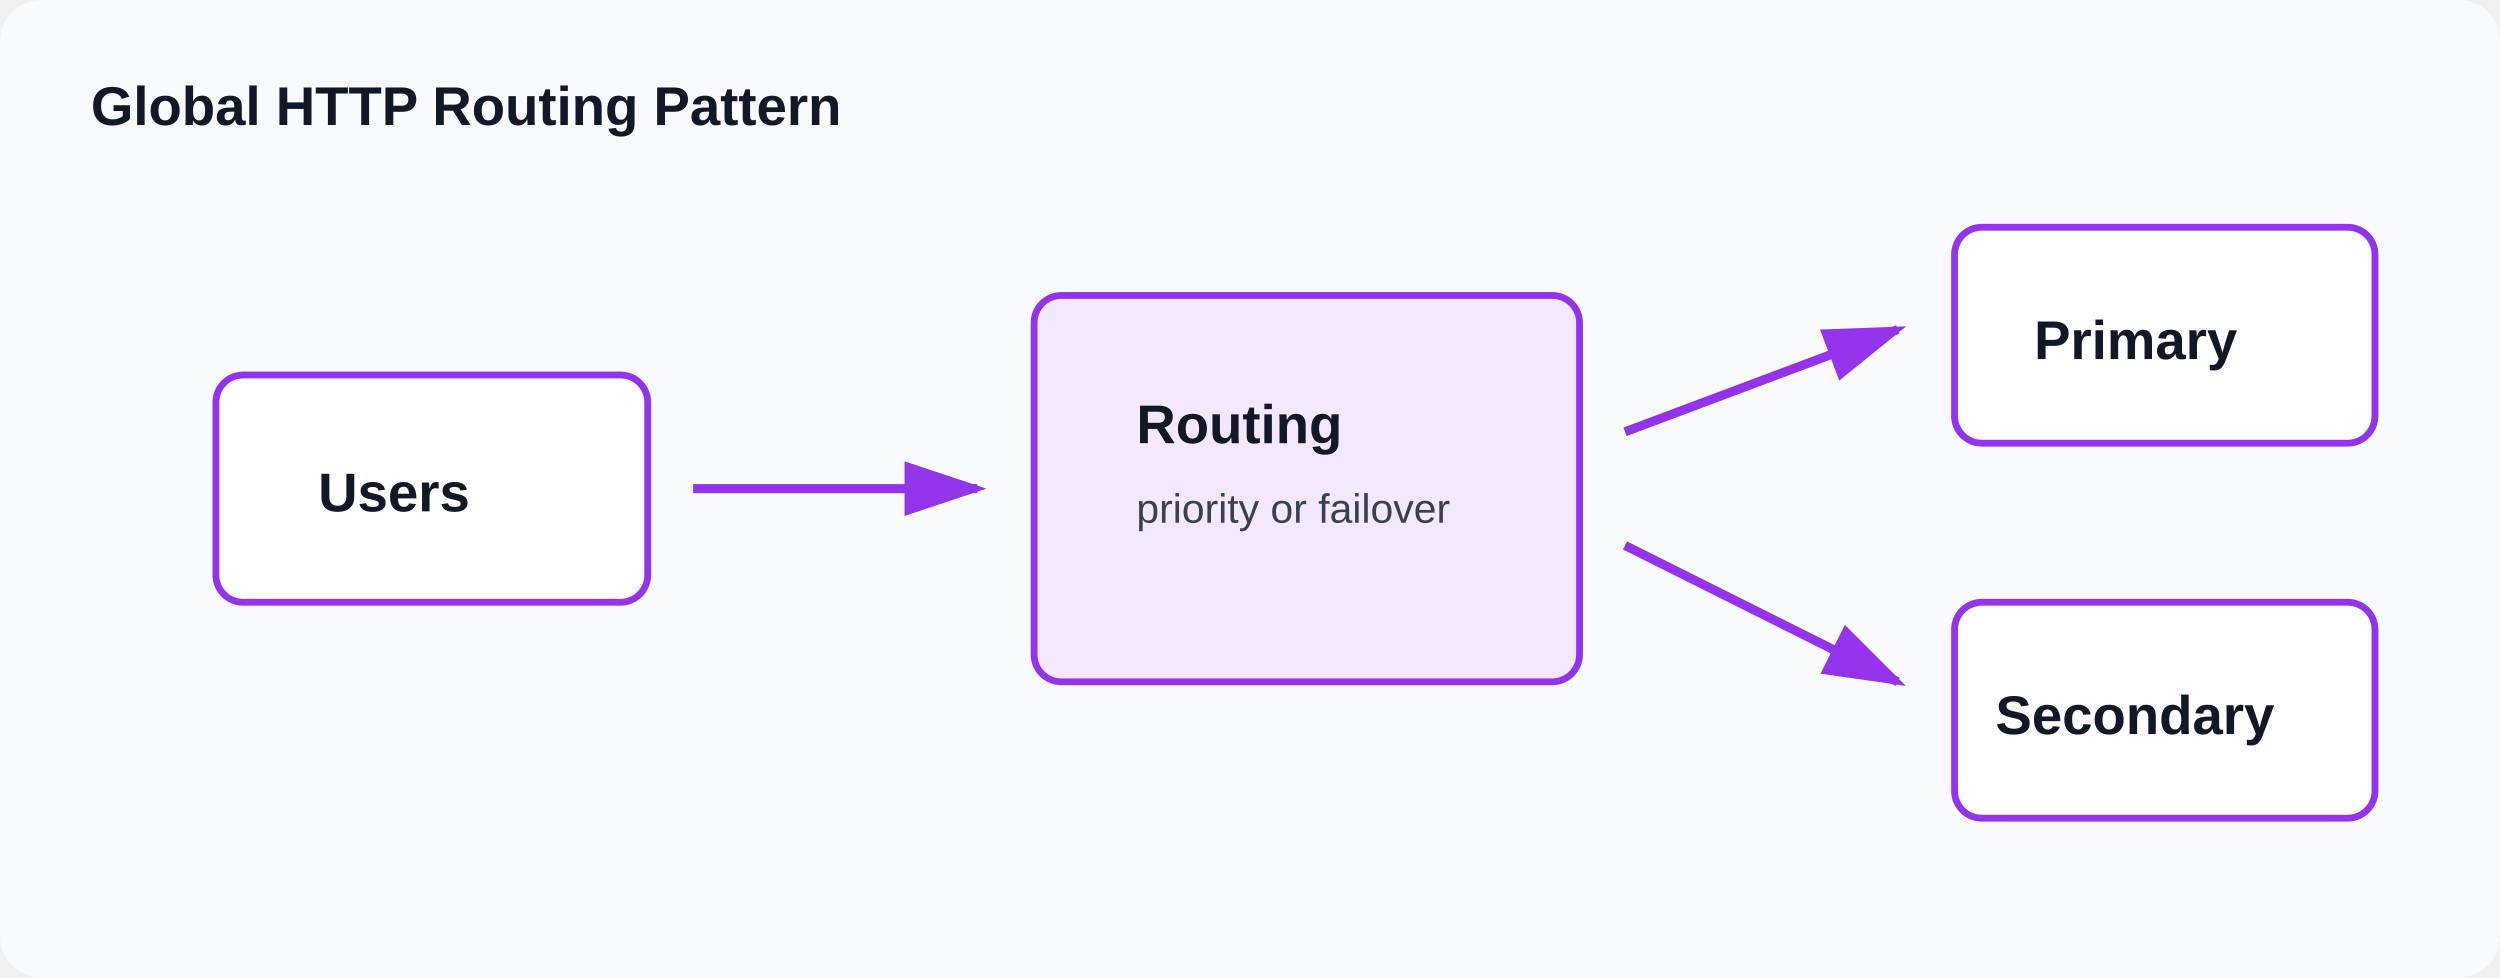
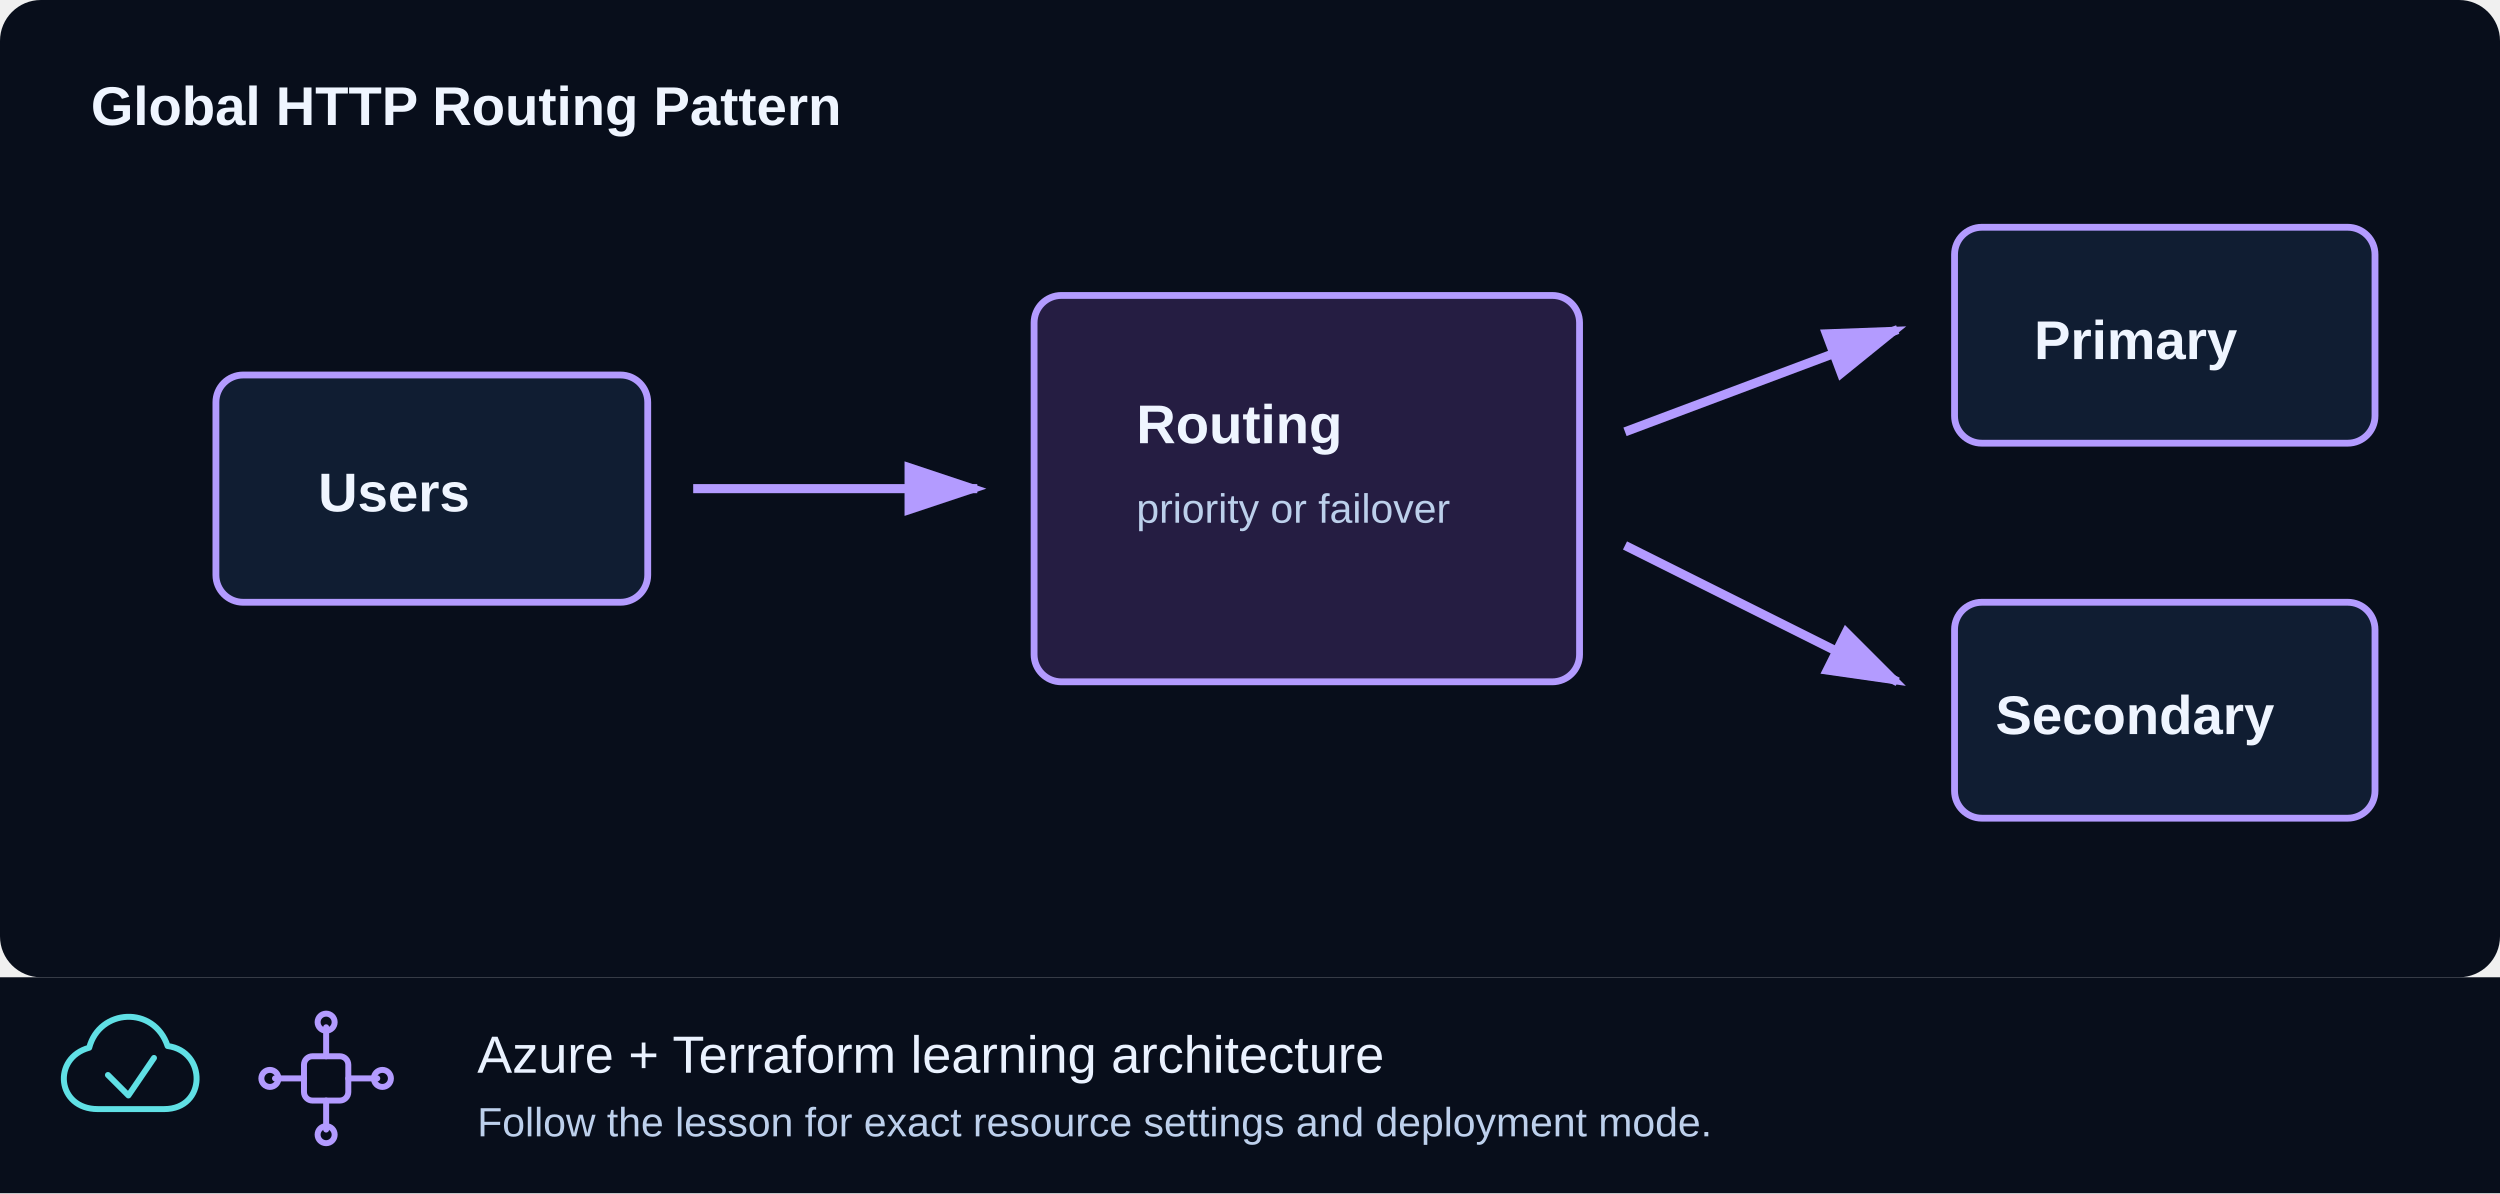
- <svg xmlns="http://www.w3.org/2000/svg" width="1100" height="430" viewBox="0 0 1100 430" role="img" aria-labelledby="title desc">
-   <style>.bg{fill:#f8fafc}.box{fill:#fff;stroke:#9333ea;stroke-width:3}.route{fill:#f3e8ff}.text{font:700 24px Arial,sans-serif;fill:#111827}.small{font:18px Arial,sans-serif;fill:#374151}.arrow{stroke:#9333ea;stroke-width:4;marker-end:url(#arrow)}</style>
+ <svg xmlns="http://www.w3.org/2000/svg" width="1100" height="525" viewBox="0 0 1100 525" role="img" aria-labelledby="title desc">
+   <style>.bg{fill:#080e1b}.box{fill:#101d32;stroke:#b39bff;stroke-width:3}.route{fill:#251d42}.text{font:700 24px "Segoe UI",Arial,sans-serif;fill:#eff5ff}.small{font:18px "Segoe UI",Arial,sans-serif;fill:#bcd0eb}.arrow{stroke:#b39bff;stroke-width:4;marker-end:url(#arrow)}</style>
  <defs>
    <marker id="arrow" markerWidth="10" markerHeight="10" refX="8" refY="3" orient="auto">
-       <path d="M0,0 L0,6 L9,3 z" fill="#9333ea" />
+       <path d="M0,0 L0,6 L9,3 z" fill="#b39bff" />
    </marker>
  </defs>
  <rect class="bg" width="1100" height="430" rx="18" />
  <text class="text" x="40" y="55">Global HTTP Routing Pattern</text>
  <rect class="box" x="95" y="165" width="190" height="100" rx="12" />
  <text class="text" x="140" y="225">Users</text>
  <line class="arrow" x1="305" y1="215" x2="430" y2="215" />
  <rect class="box route" x="455" y="130" width="240" height="170" rx="12" />
  <text class="text" x="500" y="195">Routing</text>
  <text class="small" x="500" y="230">priority or failover</text>
  <line class="arrow" x1="715" y1="190" x2="835" y2="145" />
  <line class="arrow" x1="715" y1="240" x2="835" y2="300" />
  <rect class="box" x="860" y="100" width="185" height="95" rx="12" />
  <text class="text" x="895" y="158">Primary</text>
  <rect class="box" x="860" y="265" width="185" height="95" rx="12" />
  <text class="text" x="878" y="323">Secondary</text>
+   <g>
+     <rect y="430.0" width="1100.0" height="95" fill="#080e1b" />
+     <g transform="translate(25 443.0) scale(0.75)" fill="none" stroke="#60e0e5" stroke-width="3.5" stroke-linecap="round" stroke-linejoin="round">
+       <path d="M24 60h39c25 0 25-34 2-37-8-24-40-22-46 1C-3 30 0 60 24 60Z" />
+       <path d="m30 40 12 12 15-22" />
+     </g>
+     <g transform="translate(112 443.0) scale(0.75)" fill="none" stroke="#b39bff" stroke-width="3.5" stroke-linecap="round" stroke-linejoin="round">
+       <rect x="29" y="29" width="26" height="26" rx="5" />
+       <path d="M42 29V12m0 43v17M29 42H12m43 0h17" />
+       <circle cx="42" cy="9" r="5" />
+       <circle cx="42" cy="75" r="5" />
+       <circle cx="9" cy="42" r="5" />
+       <circle cx="75" cy="42" r="5" />
+     </g>
+     <text x="210" y="472.0" fill="#eaf2ff" font-family="Segoe UI, Arial, sans-serif" font-size="23" font-weight="500">Azure + Terraform learning architecture</text>
+     <text x="210" y="500.0" fill="#bdd0ec" font-family="Segoe UI, Arial, sans-serif" font-size="18" font-weight="500">Follow the lesson for exact resource settings and deployment mode.</text>
+   </g>
</svg>
